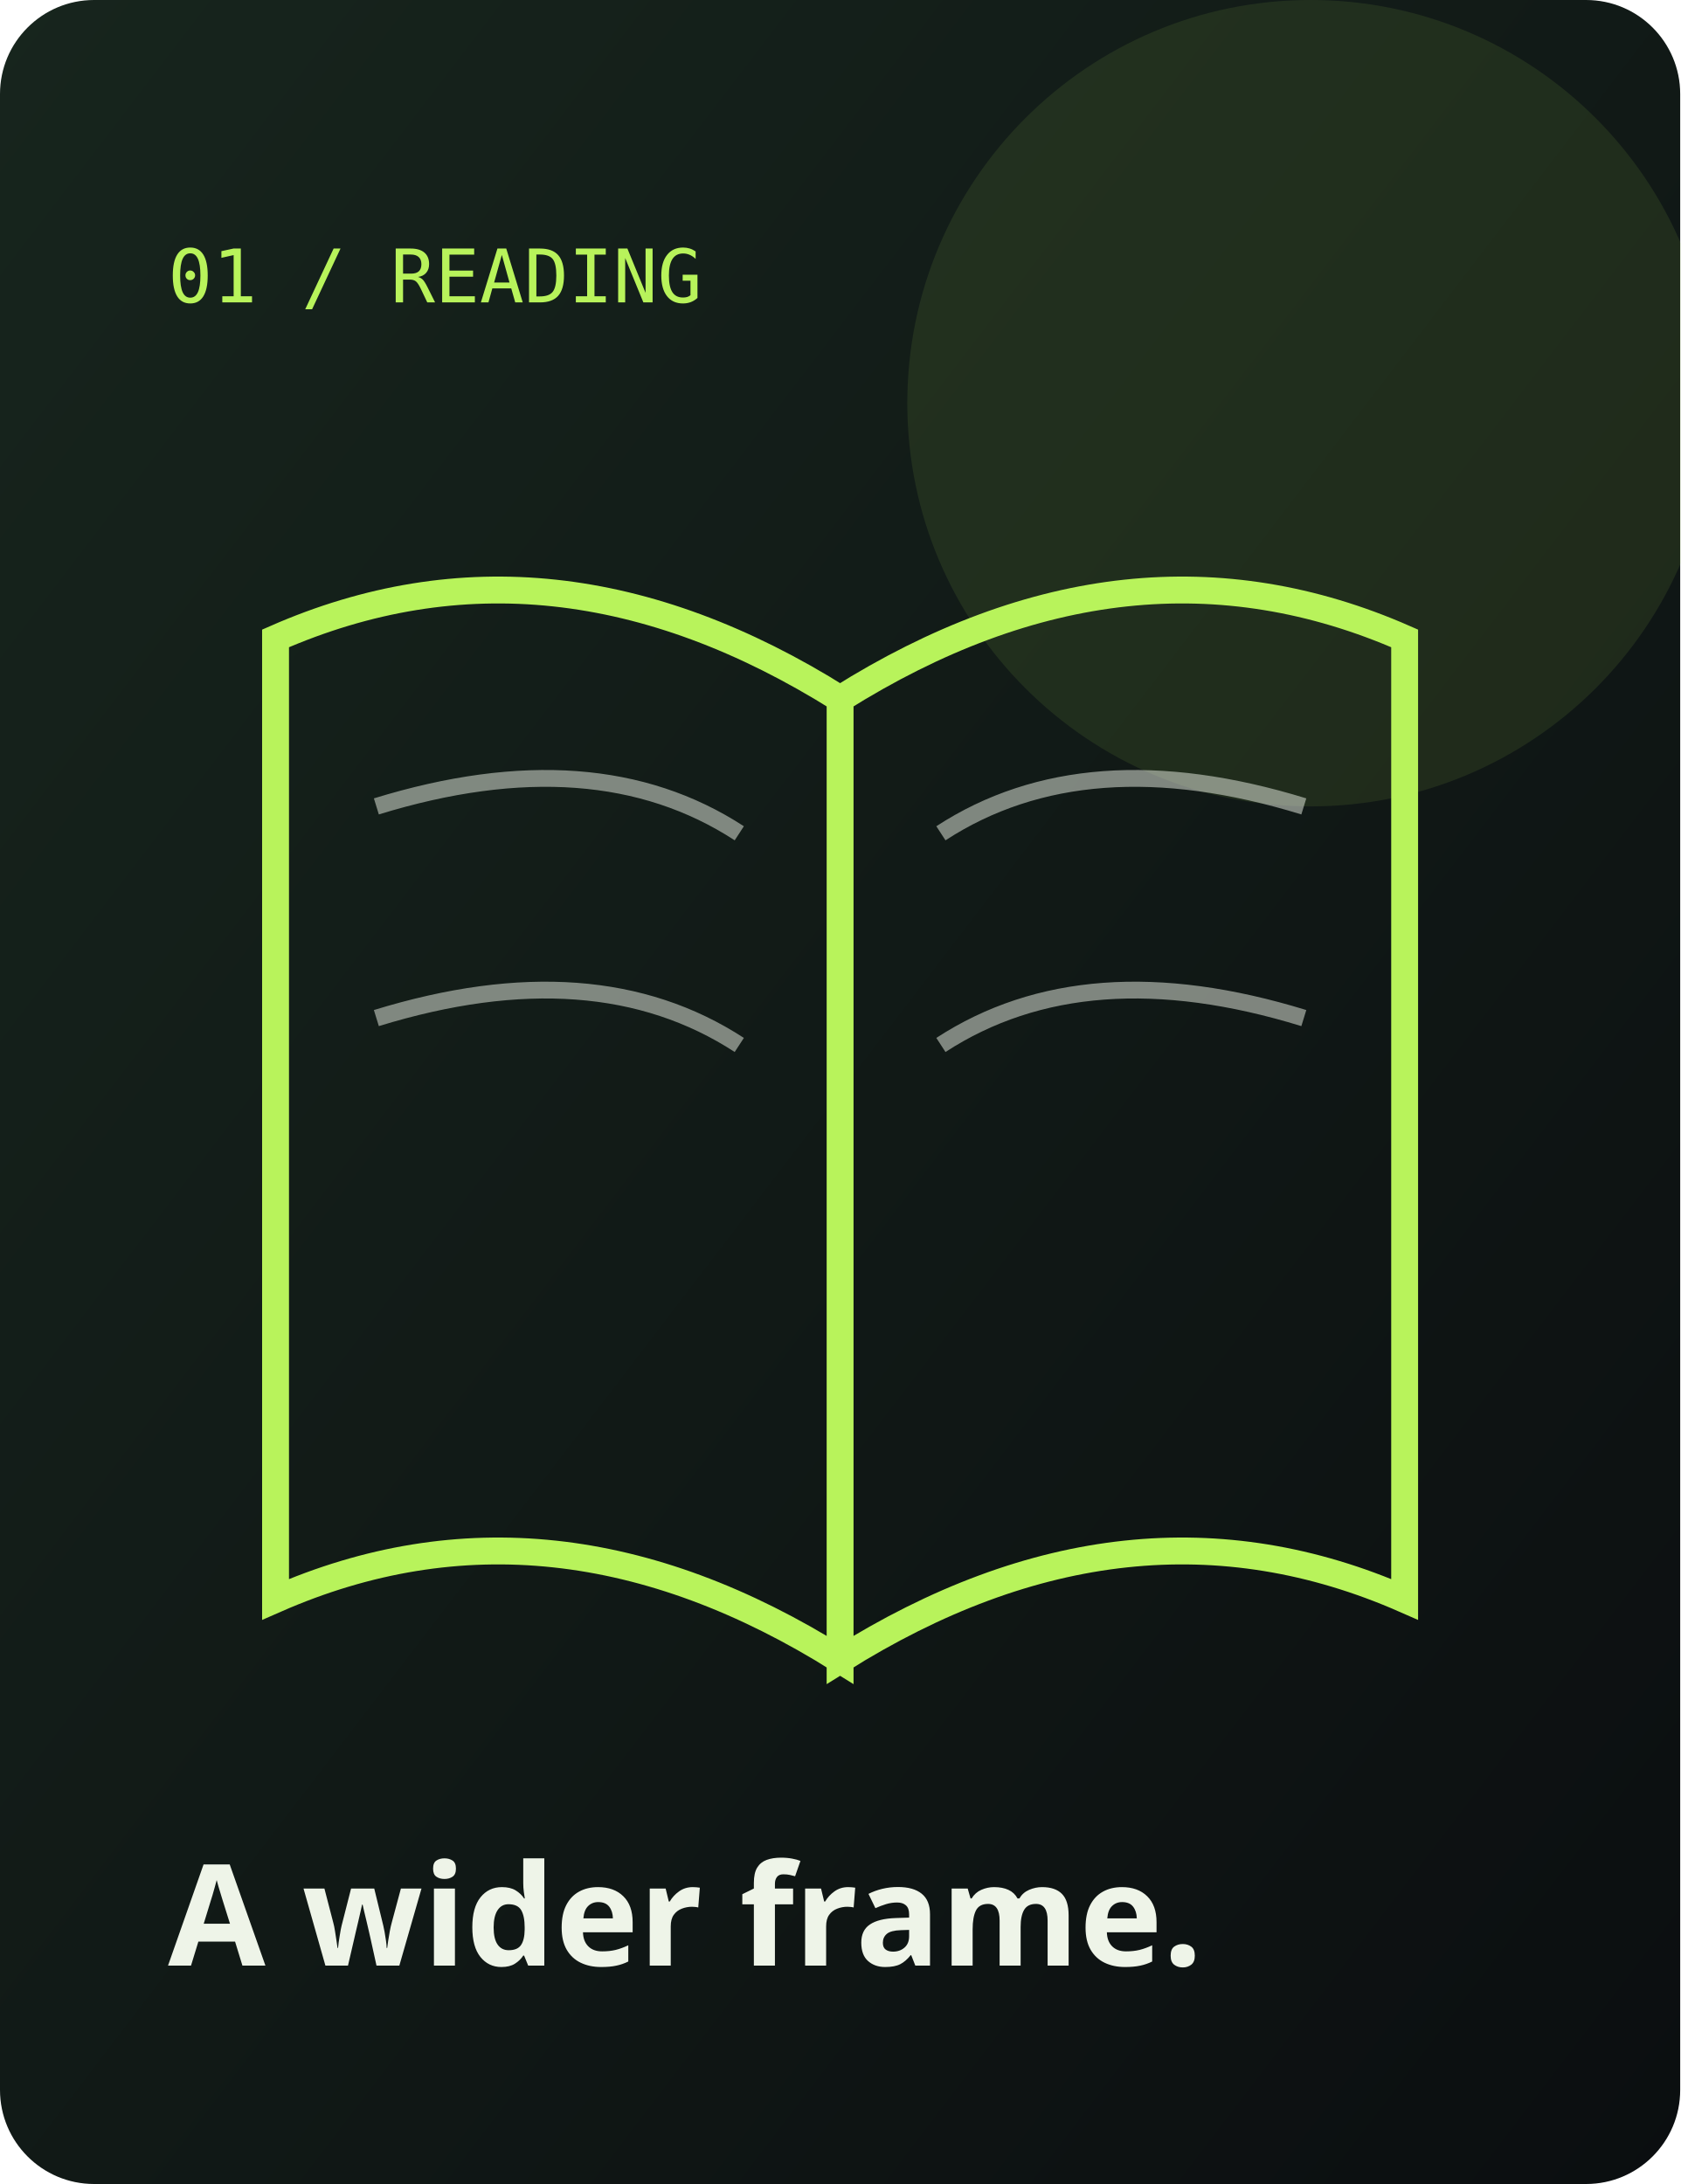
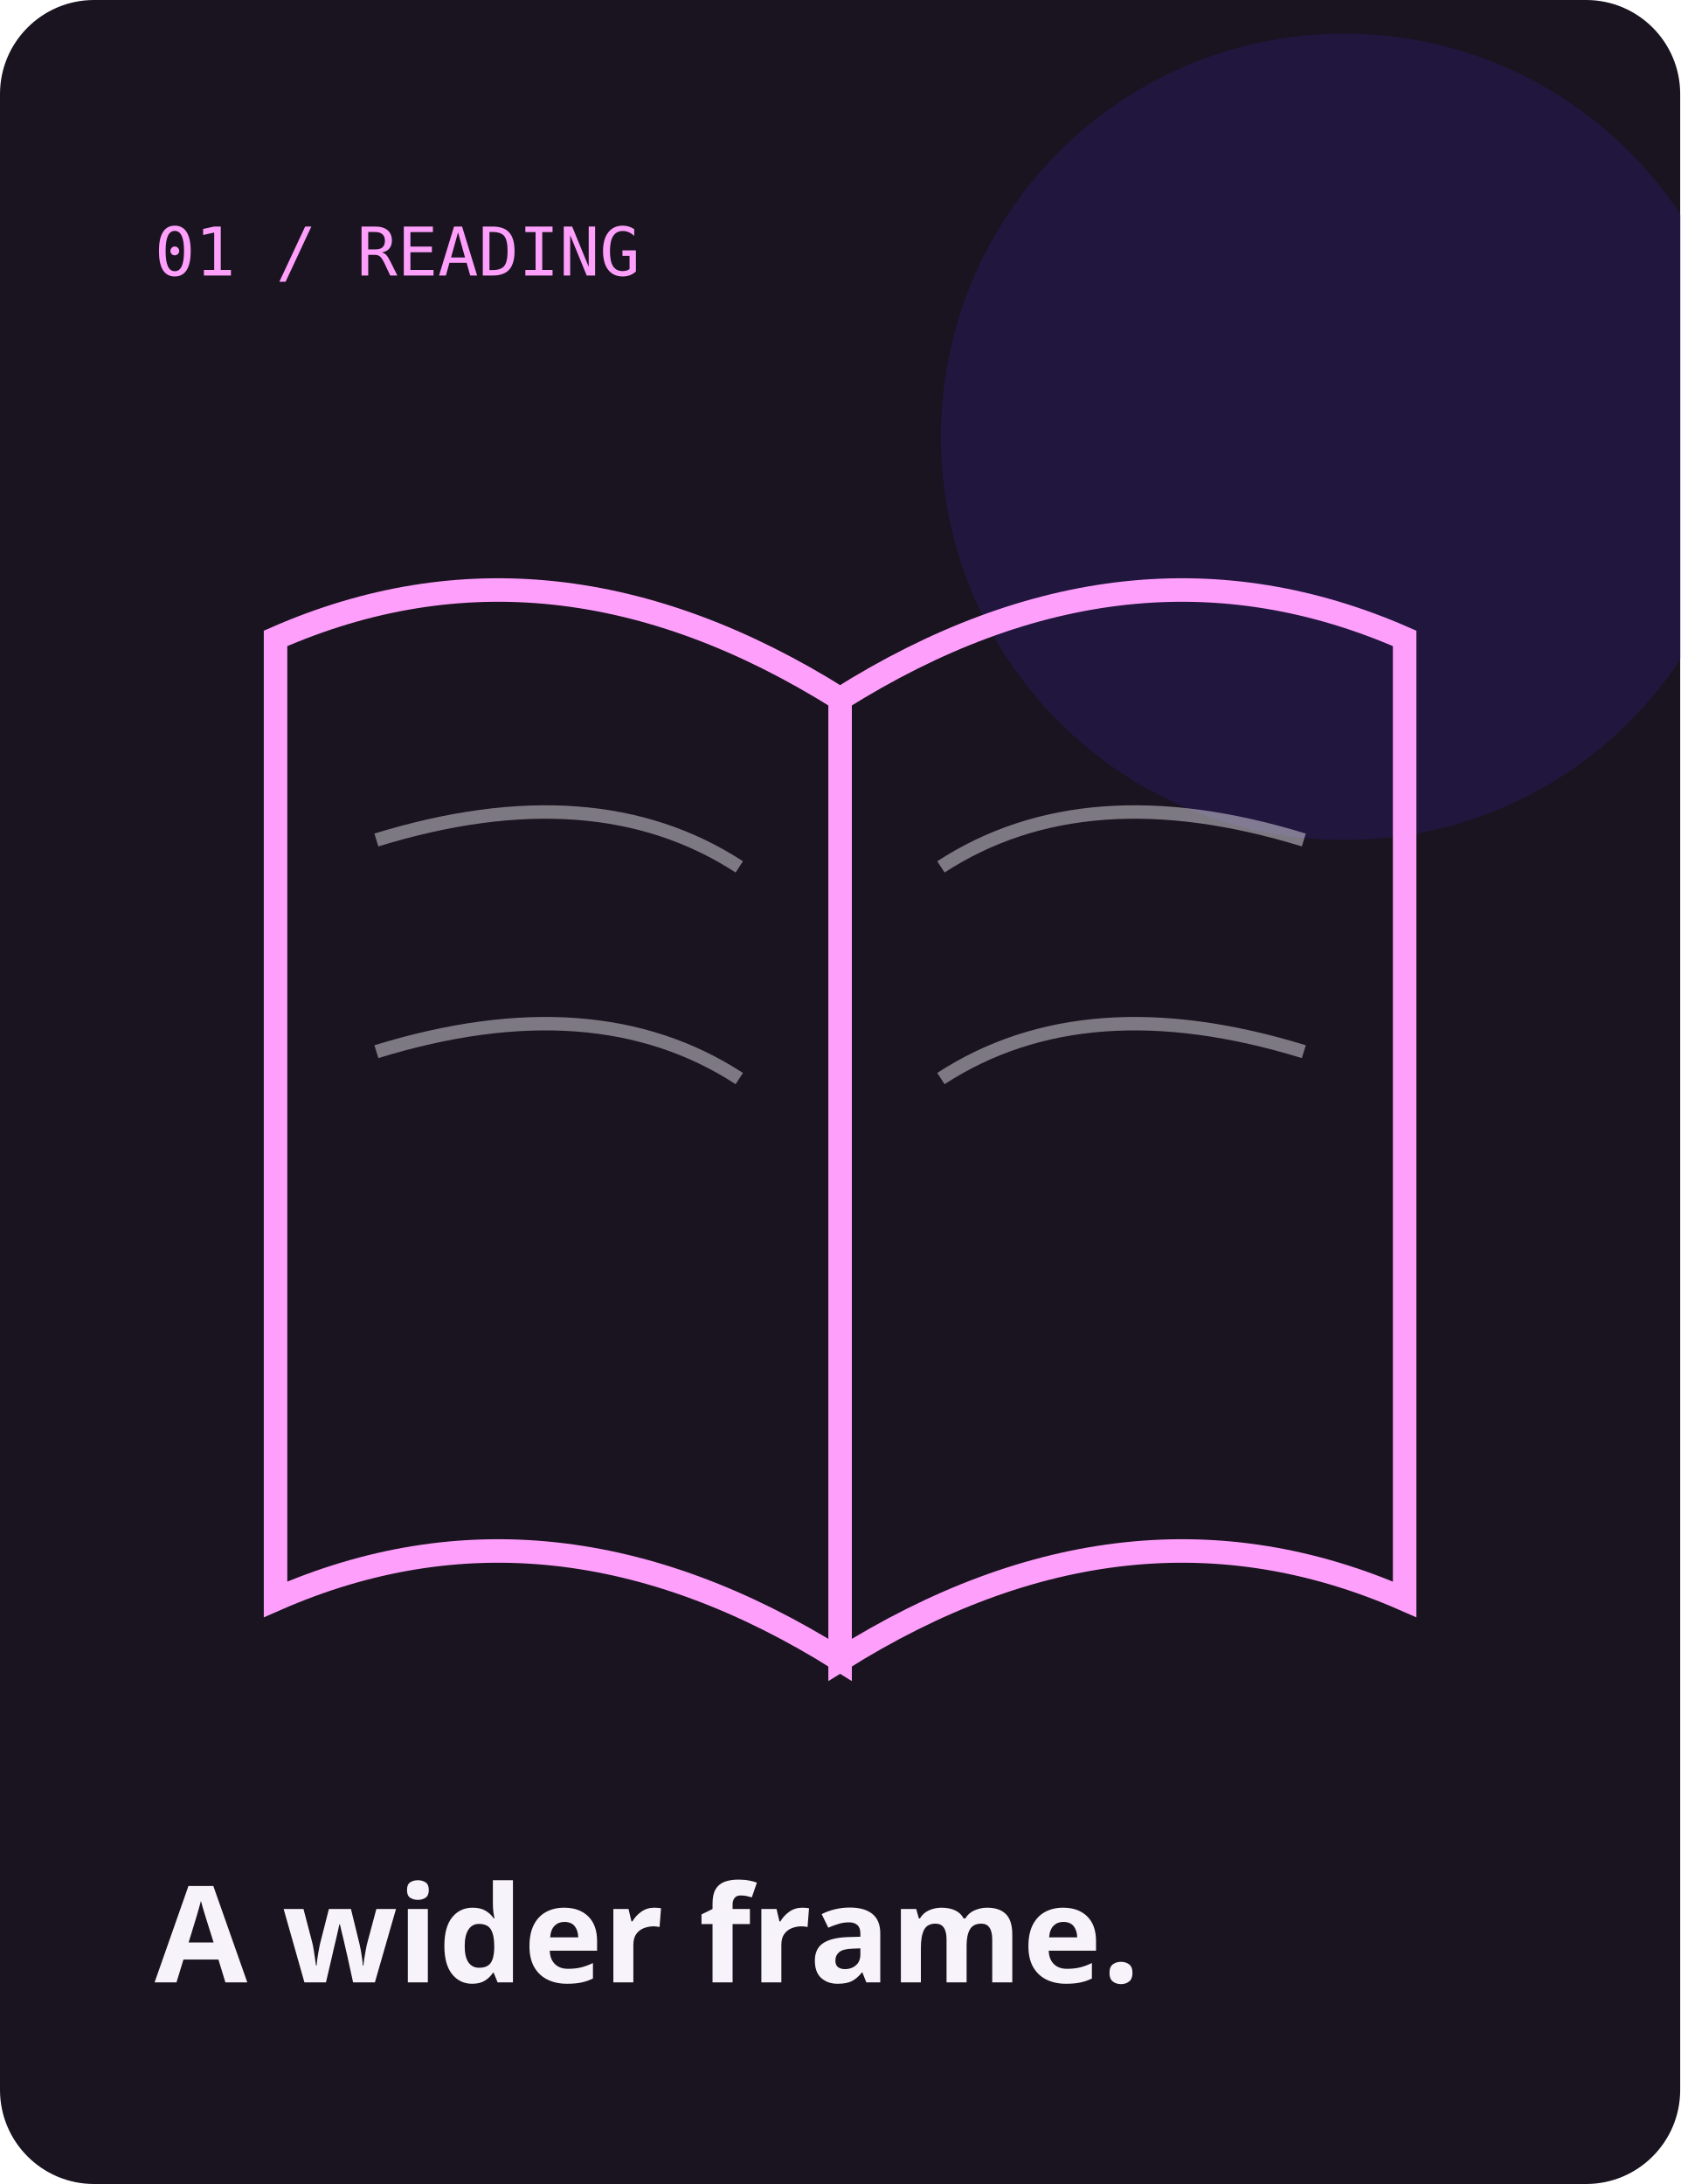
<svg xmlns="http://www.w3.org/2000/svg" viewBox="0 0 500 650">
-   <defs>
-     <linearGradient id="g" x2="1" y2="1">
-       <stop stop-color="#17251d" />
-       <stop offset="1" stop-color="#0b0e10" />
-     </linearGradient>
-   </defs>
-   <rect width="500" height="650" rx="28" fill="url(#g)" />
-   <circle cx="390" cy="120" r="120" fill="#b8f35b" opacity=".09" />
-   <path d="M82 190q82-36 168 18v286q-86-54-168-18zm336 0q-82-36-168 18v286q86-54 168-18z" fill="none" stroke="#b8f35b" stroke-width="8" />
-   <path d="M112 240q65-20 108 8m-108 55q65-20 108 8m168-71q-65-20-108 8m108 55q-65-20-108 8" fill="none" stroke="#eef4e8" stroke-width="5" opacity=".5" />
-   <text x="50" y="90" fill="#b8f35b" font-family="monospace" font-size="22">01 / READING</text>
-   <text x="50" y="585" fill="#eef4e8" font-family="sans-serif" font-weight="700" font-size="42">A wider frame.</text>
+   <rect width="500" height="650" rx="28" fill="#19141f" />
+   <circle cx="400" cy="130" r="120" fill="#5227ff" opacity=".14" />
+   <path d="M82 190q82-36 168 18v286q-86-54-168-18zm336 0q-82-36-168 18v286q86-54 168-18z" fill="none" stroke="#ff9ffc" stroke-width="7" />
+   <path d="M112 250q65-20 108 8m-108 55q65-20 108 8m168-71q-65-20-108 8m108 55q-65-20-108 8" fill="none" stroke="#f7f3fa" stroke-width="4" opacity=".45" />
+   <text x="46" y="82" fill="#ff9ffc" font-family="monospace" font-size="20">01 / READING</text>
+   <text x="46" y="590" fill="#f7f3fa" font-family="sans-serif" font-weight="600" font-size="40">A wider frame.</text>
</svg>
